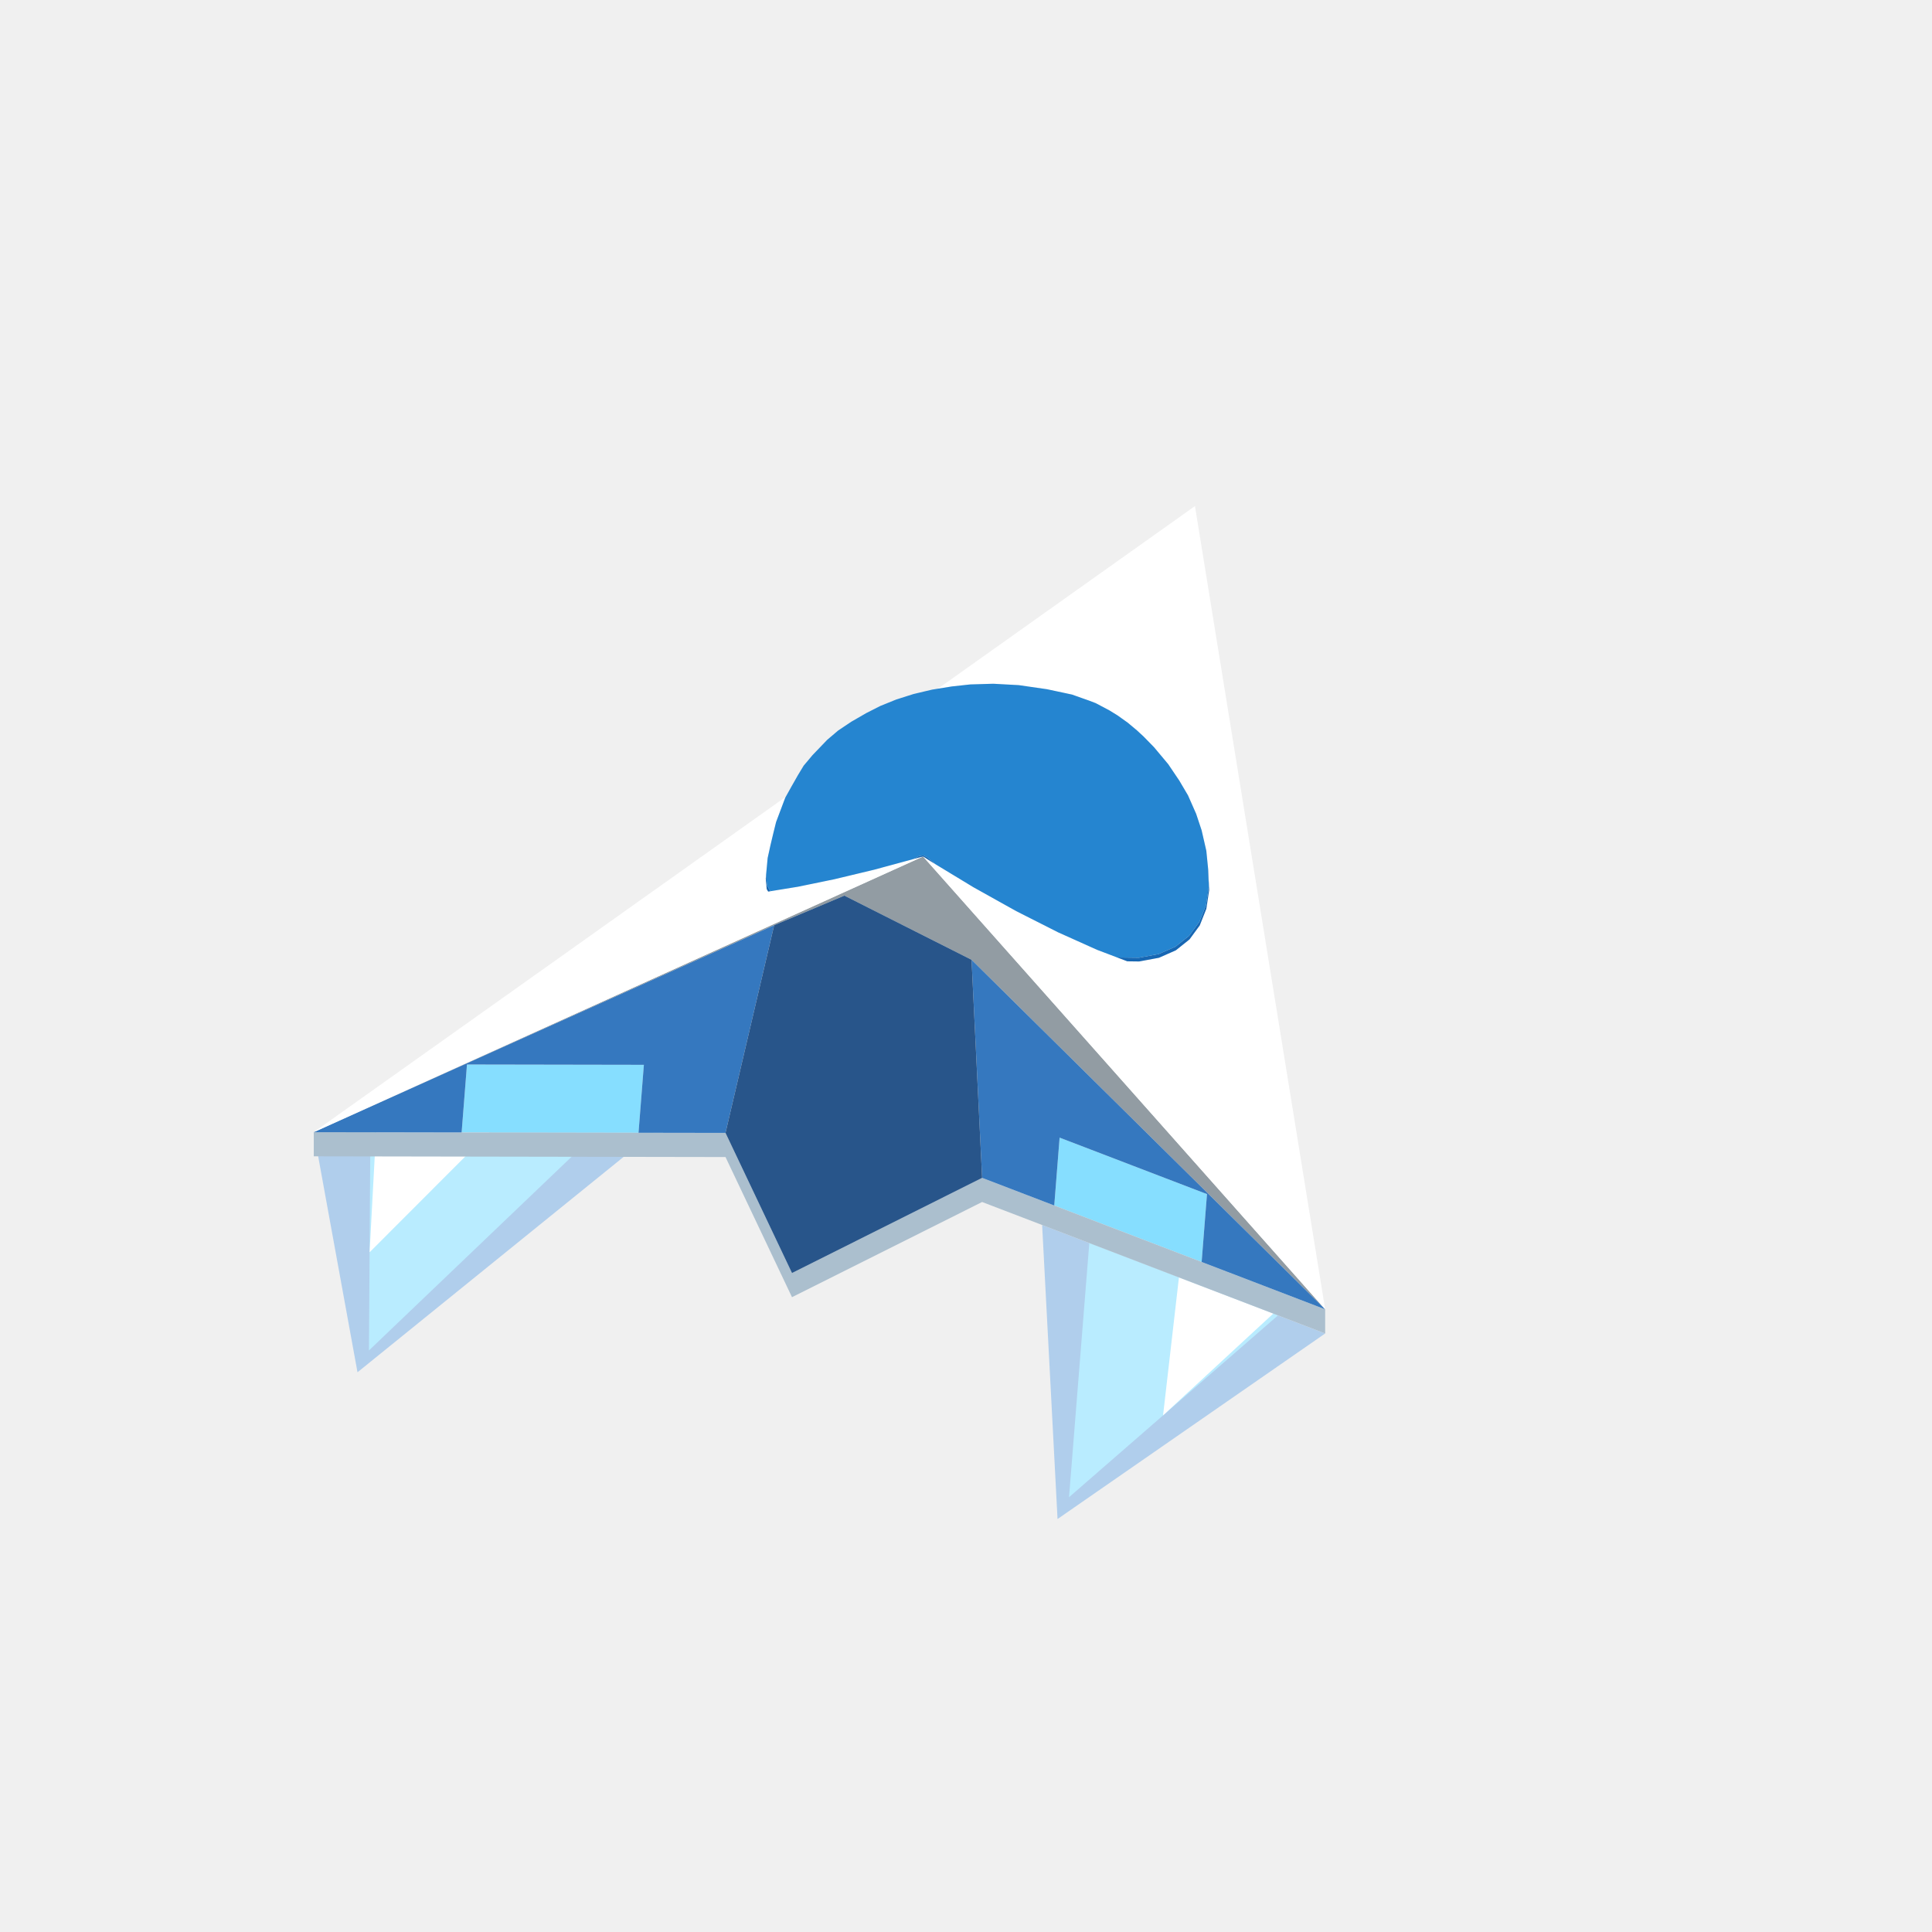
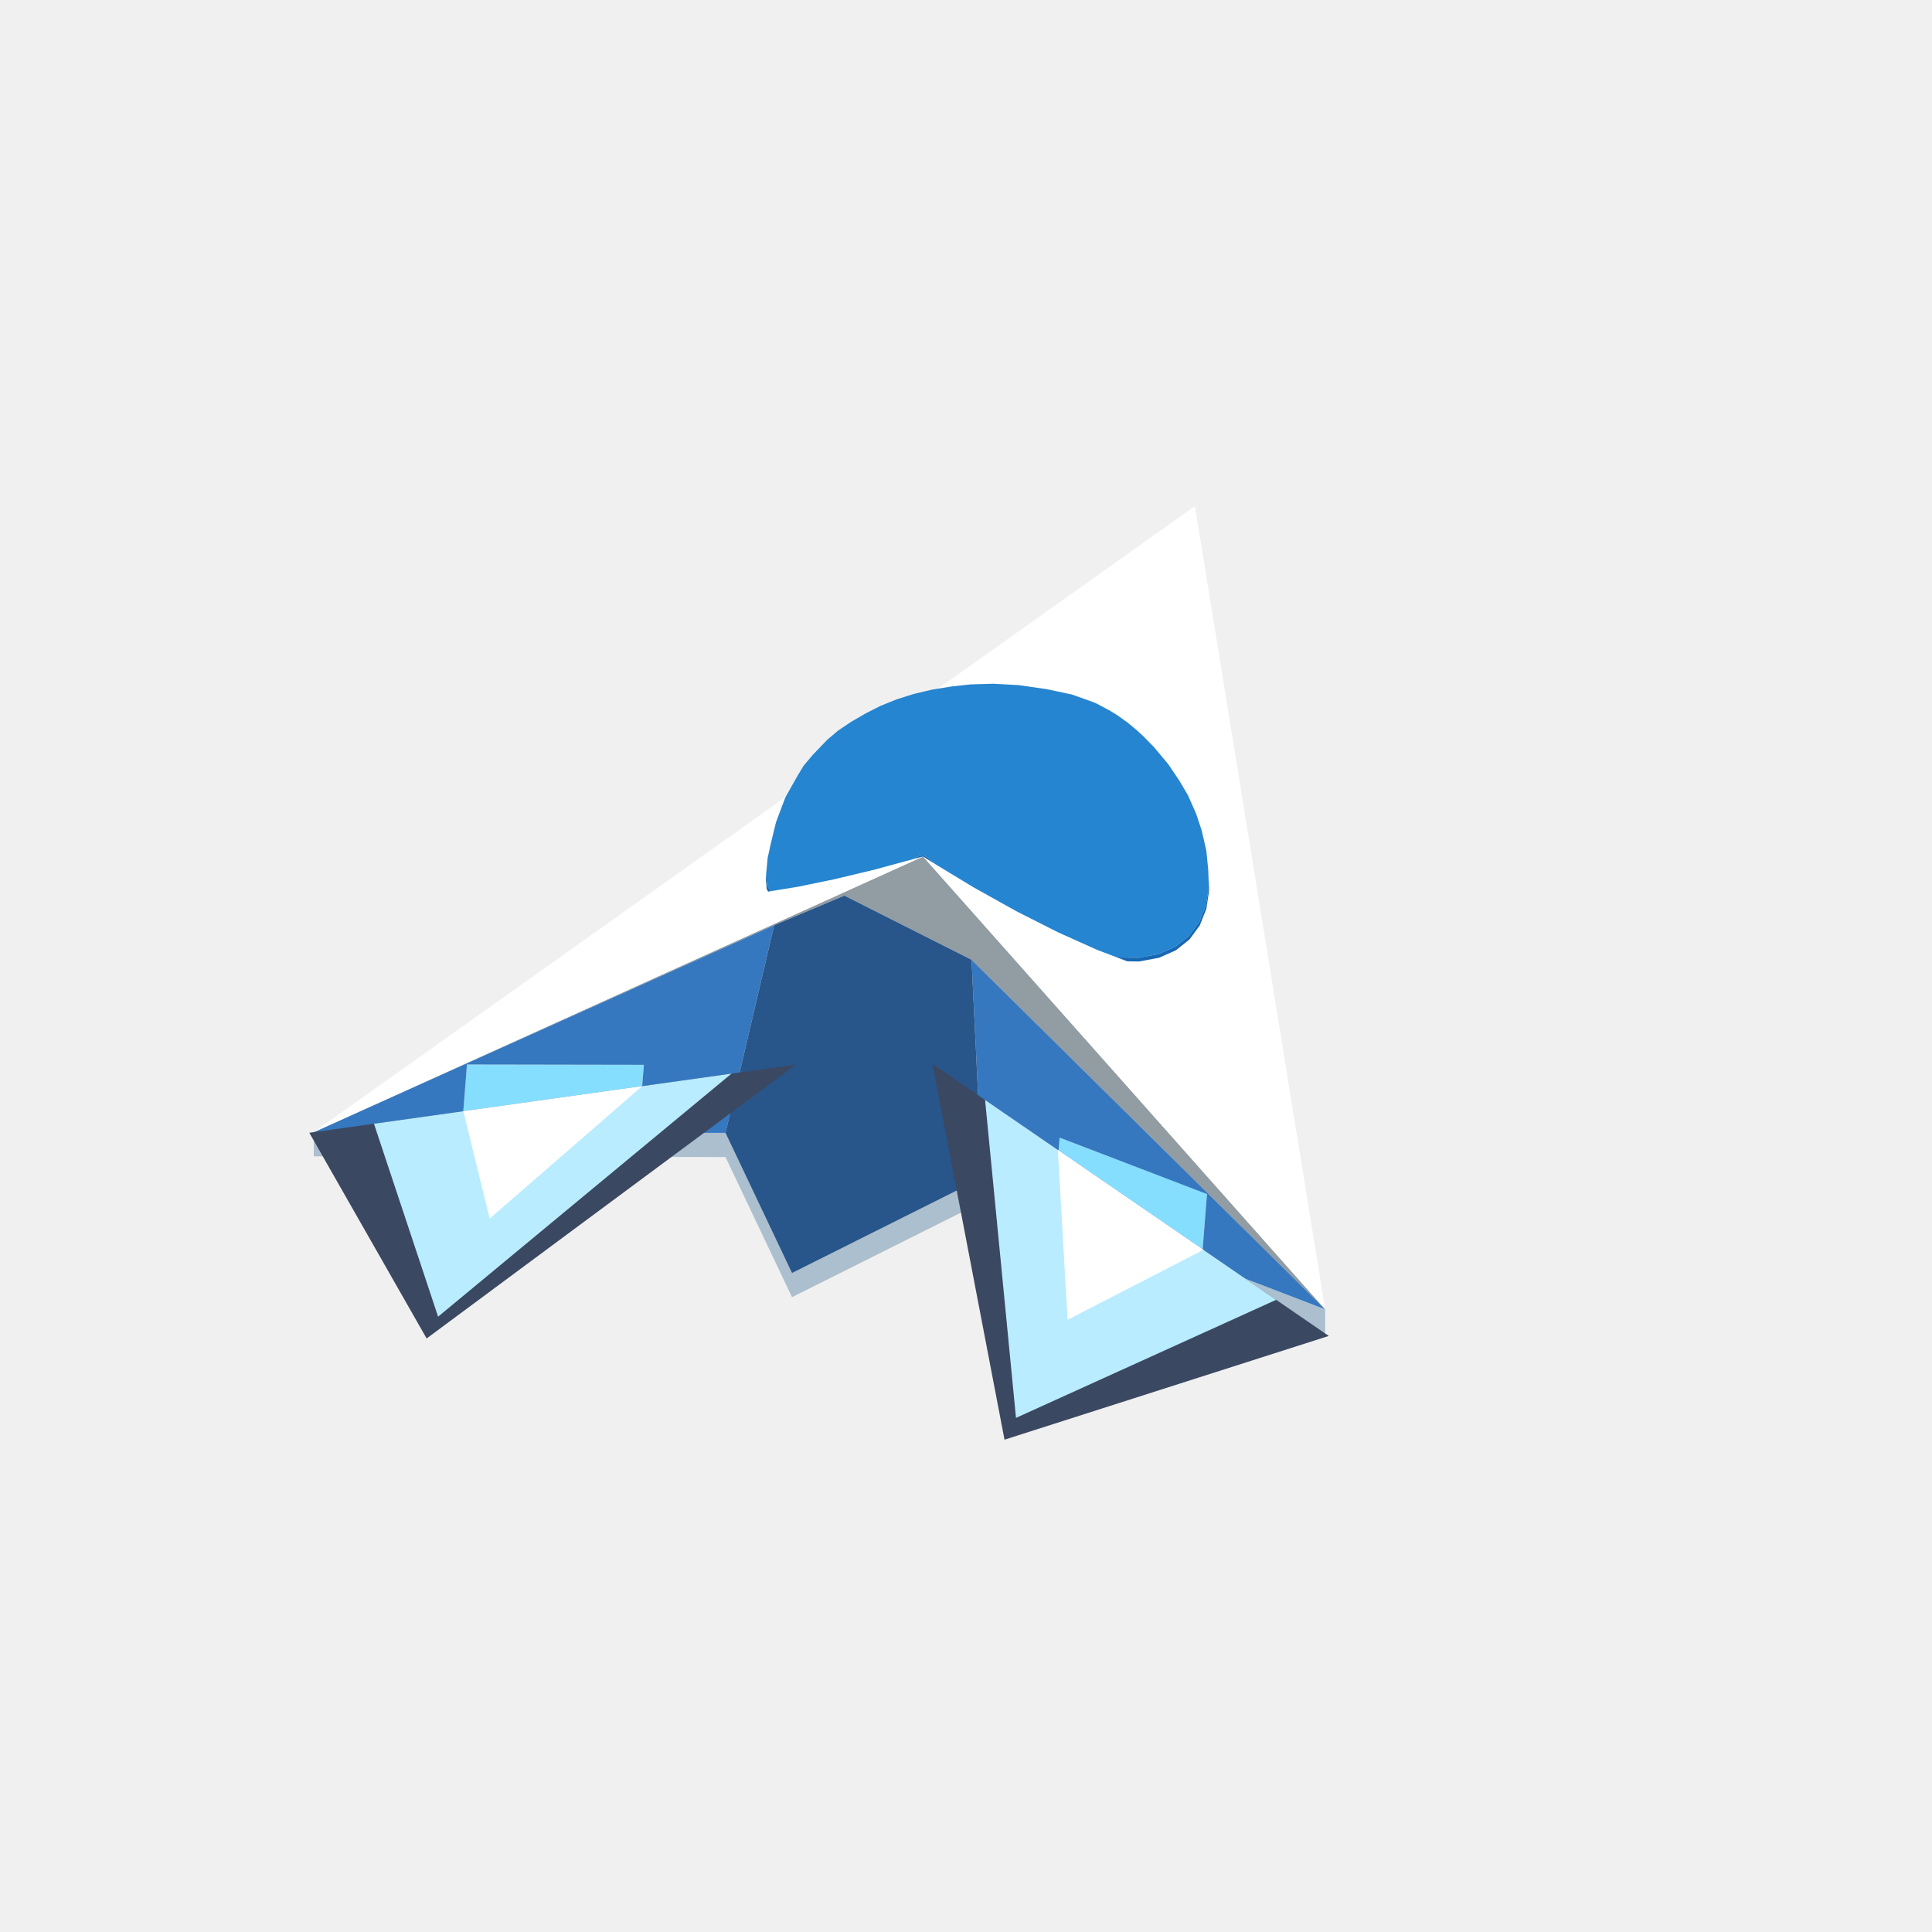
<svg xmlns="http://www.w3.org/2000/svg" width="96" height="96" viewBox="0 0 96 96">
-   <polygon points="15.591,56.257 17.764,68.187 32.468,56.286" fill="#70ace8" fill-opacity="0.5" />
-   <polygon points="18.404,56.262 18.333,67.103 29.655,56.281" fill="#b9ecff" fill-opacity="1" />
-   <polygon points="18.685,56.262 18.365,62.225 24.311,56.272" fill="#ffffff" fill-opacity="1" />
-   <polygon points="65.847,66.259 52.549,75.479 51.783,60.869" fill="#70ace8" fill-opacity="0.5" />
-   <polygon points="63.503,65.361 53.119,74.396 54.127,61.767" fill="#b9ecff" fill-opacity="1" />
-   <polygon points="63.269,65.271 57.792,70.33 58.581,63.474" fill="#ffffff" fill-opacity="1" />
  <path fill="#86deff" d="M52.385,59.9L52.394,59.788L52.651,56.528L56.279,57.918L59.188,59.033L59.975,59.334L59.944,59.72L59.718,62.595L59.709,62.707L52.405,59.908ZM31.737,56.17L31.728,56.286L22.952,56.27L22.938,56.27L22.947,56.155L23.173,53.28L23.203,52.894L24.148,52.896L31.994,52.91Z" />
  <path fill="#abbfce" d="M48.801,59.727L39.354,64.456L36.05,57.493L15.591,57.457L15.591,56.257L22.938,56.27L22.952,56.27L31.728,56.286L36.05,56.293L39.354,63.256L48.801,58.527L52.385,59.9L52.405,59.908L59.709,62.707L65.847,65.059L65.847,66.259L59.618,63.872L52.294,61.065Z" />
  <path fill="#929ca3" d="M15.591,56.257L23.21,52.81L28.006,50.641L34.215,47.831L34.438,47.73L35.409,47.291L36.319,46.88L38.299,45.984L38.485,45.9L39.177,45.586L39.999,45.215L40.631,44.929L40.938,44.79L40.941,44.789L41.542,44.517L41.774,44.411L41.967,44.324L41.982,44.318L42.076,44.275L42.123,44.254L42.231,44.205L43.25,43.744L44.04,43.386L44.441,43.205L44.521,43.169L44.575,43.144L44.988,42.957L45.352,42.793L45.838,42.573L45.853,42.566L45.862,42.562L45.862,42.562L45.867,42.56L45.883,42.579L46.096,42.819L46.462,43.23L46.981,43.815L47.264,44.133L47.592,44.502L47.675,44.596L48.573,45.608L49.718,46.897L51.16,48.52L52.956,50.543L55.175,53.041L57.899,56.109L60.039,58.519L61.236,59.867L65.343,64.492L65.847,65.059L65.367,64.585L61.19,60.457L59.981,59.261L57.379,56.69L53.901,53.252L50.737,50.125L48.276,47.692L46.381,46.736L45.519,46.301L41.956,44.503L40.276,45.212L38.467,45.974L38.132,46.125L35.413,47.347L32.322,48.736L23.208,52.833Z" />
  <path fill="#3578bf" d="M15.591,56.257L23.208,52.833L32.322,48.736L35.413,47.347L38.467,45.974L38.139,47.376L36.05,56.293L31.728,56.286L31.737,56.17L31.994,52.91L24.148,52.896L24.125,52.896L23.203,52.894L23.174,53.271L22.947,56.155L22.938,56.27ZM59.709,62.707L59.718,62.595L59.944,59.72L59.946,59.699L59.975,59.334L59.23,59.049L59.188,59.033L56.279,57.918L52.732,56.559L52.651,56.528L52.645,56.602L52.394,59.788L52.385,59.9L48.801,58.527L48.795,58.409L48.629,54.987L48.588,54.128L48.372,49.679L48.348,49.188L48.347,49.164L48.276,47.692L48.801,48.211L50.737,50.125L52.98,52.341L53.901,53.252L55.729,55.058L57.379,56.69L59.981,59.261L60.106,59.385L61.19,60.457L65.367,64.585L65.656,64.871L65.847,65.059L65.805,65.043L65.45,64.907L60.978,63.193Z" />
  <path fill="#ffffff" d="M15.591,56.257L17.243,55.083L21.266,52.225L23.867,50.377L25.152,49.464L25.705,49.071L27.099,48.081L28.09,47.377L29.125,46.641L29.945,46.058L30.706,45.518L30.878,45.395L31.436,44.999L32.156,44.487L32.888,43.968L33.655,43.423L34.498,42.823L35.516,42.1L37.01,41.039L37.044,41.015L37.57,40.641L37.648,40.586L37.68,40.562L37.807,40.472L37.897,40.408L37.983,40.348L38.056,40.295L38.293,40.127L38.503,39.978L38.612,39.9L38.76,39.795L38.8,39.767L38.836,39.742L38.843,39.736L38.93,39.675L39.028,39.605L39.031,39.603L39.041,39.596L39.019,39.635L38.962,39.787L38.941,39.843L38.935,39.858L38.923,39.891L38.915,39.913L38.909,39.927L38.905,39.94L38.882,40L38.879,40.007L38.847,40.091L38.847,40.093L38.834,40.126L38.834,40.127L38.832,40.132L38.826,40.149L38.819,40.168L38.806,40.202L38.806,40.203L38.786,40.256L38.784,40.261L38.776,40.281L38.775,40.285L38.773,40.289L38.77,40.296L38.754,40.339L38.753,40.343L38.744,40.366L38.743,40.368L38.737,40.384L38.734,40.392L38.728,40.408L38.727,40.411L38.653,40.608L38.57,40.828L38.566,40.841L38.562,40.851L38.425,41.405L38.417,41.44L38.416,41.443L38.357,41.692L38.301,41.925L38.295,41.951L38.284,41.995L38.261,42.099L38.227,42.258L38.218,42.299L38.215,42.312L38.171,42.51L38.166,42.533L38.144,42.633L38.118,42.913L38.112,42.976L38.11,43.005L38.108,43.023L38.107,43.032L38.073,43.405L38.066,43.476L38.05,43.652L38.097,44.178L38.135,44.243L38.136,44.244L38.17,44.302L38.886,44.186L39.653,44.061L41.454,43.69L41.771,43.614L42.09,43.538L42.113,43.533L42.17,43.519L42.435,43.455L42.589,43.419L42.717,43.388L43.268,43.256L43.427,43.218L44.055,43.048L44.132,43.027L44.254,42.994L44.532,42.919L44.852,42.832L45.325,42.703L45.355,42.695L45.456,42.668L45.611,42.626L45.682,42.606L45.779,42.582L45.861,42.561L45.867,42.56L45.862,42.562L45.838,42.573L45.794,42.593L45.654,42.656L45.519,42.717L45.415,42.764L45.352,42.793L45.026,42.941L44.966,42.968L44.575,43.144L44.521,43.169L44.441,43.205L44.381,43.232L44.178,43.324L44.04,43.386L43.253,43.743L43.127,43.799L42.913,43.896L41.982,44.318L41.774,44.411L41.766,44.415L41.542,44.517L40.941,44.789L40.938,44.79L40.631,44.929L38.485,45.9L36.319,46.88L35.409,47.291L34.438,47.73L34.215,47.831L28.006,50.641L23.21,52.81ZM52.023,34.247L52.043,34.25L52.043,34.25ZM46.607,34.22L46.608,34.219L46.622,34.209L46.642,34.195L46.645,34.193L46.647,34.191L46.653,34.187L46.665,34.179L46.679,34.169L46.688,34.162L46.69,34.161L46.73,34.132L46.742,34.124L46.752,34.117L46.754,34.116L46.775,34.1L46.776,34.1L46.777,34.099L46.808,34.077L46.813,34.073L46.816,34.071L46.859,34.041L46.864,34.037L46.884,34.023L46.889,34.02L46.913,34.003L46.95,33.976L46.956,33.972L46.962,33.968L46.962,33.967L46.963,33.967L46.997,33.943L47.037,33.915L47.041,33.911L47.062,33.897L47.072,33.889L47.078,33.886L47.097,33.872L47.106,33.866L47.123,33.853L47.128,33.849L47.155,33.83L47.157,33.831L47.156,33.83L47.164,33.824L47.189,33.807L47.214,33.789L47.215,33.788L47.222,33.783L47.226,33.78L47.233,33.776L47.254,33.76L47.266,33.752L47.269,33.749L47.286,33.737L47.299,33.728L47.349,33.693L47.354,33.689L47.374,33.675L47.389,33.665L47.395,33.66L47.429,33.636L47.434,33.632L47.447,33.623L47.465,33.61L47.469,33.608L47.481,33.599L47.484,33.597L47.491,33.592L47.496,33.588L47.529,33.565L47.568,33.537L47.575,33.532L47.575,33.532L47.599,33.515L47.601,33.514L47.614,33.504L47.62,33.5L47.633,33.491L47.638,33.488L47.663,33.47L47.666,33.467L47.675,33.461L47.715,33.433L47.746,33.41L47.785,33.383L47.786,33.382L47.795,33.376L47.825,33.355L47.83,33.351L47.843,33.342L47.877,33.317L47.884,33.313L47.89,33.308L47.928,33.281L47.977,33.247L47.986,33.24L48.009,33.224L48.025,33.213L48.031,33.208L48.05,33.195L48.06,33.188L48.068,33.182L48.129,33.139L48.139,33.131L48.15,33.124L48.161,33.116L48.167,33.112L48.179,33.103L48.193,33.093L48.22,33.074L48.233,33.065L48.261,33.045L48.261,33.045L48.271,33.038L48.276,33.034L48.294,33.022L48.314,33.007L48.318,33.004L48.333,32.994L48.333,32.994L48.344,32.986L48.361,32.974L48.399,32.947L48.475,32.893L48.477,32.891L48.513,32.866L48.551,32.838L48.595,32.807L48.598,32.805L48.623,32.788L48.683,32.745L48.691,32.739L48.729,32.712L48.757,32.692L48.76,32.69L48.8,32.662L48.824,32.645L48.853,32.624L48.902,32.589L48.912,32.582L48.94,32.562L49.03,32.499L49.164,32.403L49.188,32.386L49.213,32.368L49.24,32.349L49.244,32.346L49.256,32.338L49.27,32.328L49.273,32.326L49.286,32.317L49.303,32.304L49.341,32.278L49.347,32.273L49.348,32.273L49.353,32.269L49.383,32.247L49.427,32.216L49.434,32.212L49.456,32.196L49.497,32.167L49.506,32.16L49.549,32.13L49.561,32.121L49.584,32.105L49.631,32.071L49.657,32.053L49.697,32.025L49.729,32.002L49.787,31.961L49.79,31.959L49.916,31.869L49.939,31.853L49.958,31.839L50.028,31.789L50.035,31.784L50.066,31.762L50.071,31.759L50.116,31.727L50.117,31.726L50.148,31.704L50.178,31.683L50.281,31.61L50.315,31.586L50.325,31.578L50.346,31.564L50.419,31.511L50.478,31.469L50.533,31.43L50.573,31.402L50.602,31.381L50.646,31.35L50.879,31.185L50.929,31.149L51.02,31.084L51.16,30.985L51.216,30.945L51.276,30.902L51.32,30.872L51.416,30.803L51.455,30.775L51.484,30.755L51.486,30.753L51.77,30.552L51.79,30.538L51.813,30.521L51.837,30.504L52.003,30.386L52.049,30.353L52.074,30.336L52.749,29.856L52.767,29.843L52.858,29.778L52.883,29.761L52.913,29.739L52.92,29.735L53.062,29.634L53.079,29.622L53.095,29.61L53.547,29.289L53.594,29.256L53.989,28.975L54.022,28.951L54.101,28.895L54.236,28.799L54.237,28.798L54.352,28.717L54.357,28.713L54.654,28.502L54.665,28.495L55.071,28.206L55.125,28.168L55.257,28.074L55.284,28.055L55.286,28.053L55.578,27.846L55.69,27.766L55.745,27.727L55.853,27.651L56.875,26.924L56.982,26.849L57.664,26.364L57.876,26.214L59.377,25.147L60.057,29.342L60.362,31.223L60.365,31.244L60.582,32.584L60.691,33.251L60.755,33.651L60.76,33.68L60.794,33.893L60.925,34.696L60.944,34.816L61.08,35.653L61.1,35.776L61.127,35.945L61.139,36.02L61.325,37.165L61.331,37.202L61.457,37.98L61.49,38.181L61.541,38.5L61.59,38.802L61.618,38.971L61.681,39.36L61.712,39.553L61.763,39.866L61.869,40.524L61.895,40.678L61.944,40.98L62.035,41.545L62.056,41.678L62.114,42.032L62.135,42.162L62.158,42.304L62.17,42.379L62.177,42.422L62.21,42.627L62.286,43.091L62.308,43.23L62.346,43.463L62.368,43.598L62.456,44.141L62.463,44.184L62.505,44.441L62.513,44.493L62.532,44.611L62.553,44.741L62.621,45.161L62.627,45.195L62.634,45.238L62.653,45.359L62.668,45.448L62.682,45.535L62.717,45.751L62.722,45.785L62.746,45.933L62.803,46.284L62.813,46.346L62.818,46.372L62.863,46.654L62.903,46.897L62.914,46.966L62.996,47.471L63.043,47.766L63.053,47.824L63.058,47.858L63.059,47.865L63.113,48.194L63.128,48.286L63.142,48.371L63.178,48.593L63.2,48.733L63.25,49.038L63.262,49.116L63.284,49.249L63.291,49.292L63.617,51.301L63.822,52.567L63.885,52.959L64.147,54.575L64.596,57.341L64.706,58.022L65.133,60.658L65.246,61.355L65.522,63.055L65.599,63.529L65.738,64.389L65.847,65.059L65.448,64.61L65.343,64.492L61.236,59.867L61.17,59.792L60.039,58.519L57.899,56.109L55.175,53.041L52.956,50.543L51.16,48.52L49.718,46.897L49.636,46.804L48.881,45.954L48.573,45.608L48.227,45.218L48.152,45.133L47.675,44.596L47.646,44.563L47.138,43.991L47.121,43.972L46.981,43.815L46.954,43.784L46.754,43.558L46.678,43.473L46.462,43.23L46.314,43.063L46.113,42.837L46.096,42.819L45.995,42.704L45.883,42.579L45.867,42.56L45.961,42.614L46.181,42.757L46.218,42.781L46.307,42.836L46.482,42.942L46.702,43.075L47.203,43.379L47.276,43.424L47.41,43.505L47.673,43.664L48.361,44.082L48.43,44.12L48.604,44.217L48.699,44.27L48.707,44.275L49.489,44.712L49.591,44.768L49.645,44.799L50.142,45.076L50.15,45.08L50.253,45.137L50.498,45.274L50.789,45.422L50.887,45.471L51.247,45.654L51.564,45.814L51.721,45.894L52.568,46.323L52.94,46.49L52.949,46.494L52.954,46.496L53.087,46.556L54.107,47.014L54.262,47.083L54.407,47.148L54.517,47.198L54.693,47.265L55.518,47.578L55.673,47.638L56.014,47.767L56.298,47.771L56.53,47.774L56.531,47.774L56.602,47.775L57.449,47.617L57.462,47.615L57.587,47.592L58.427,47.221L59.107,46.678L59.615,45.983L59.942,45.159L60.083,44.231L60.073,44.009L60.073,44.007L60.059,43.706L60.059,43.702L60.036,43.226L60.02,43.056L60.019,43.053L60.019,43.053L60.019,43.048L60.015,43.01L60.014,43.001L59.963,42.485L59.951,42.362L59.942,42.276L59.935,42.245L59.909,42.129L59.899,42.088L59.877,41.991L59.876,41.987L59.833,41.798L59.802,41.664L59.792,41.621L59.773,41.536L59.757,41.469L59.748,41.428L59.728,41.341L59.721,41.312L59.709,41.26L59.648,41.076L59.644,41.063L59.625,41.008L59.583,40.881L59.537,40.744L59.483,40.581L59.467,40.531L59.439,40.45L59.436,40.438L59.393,40.342L59.379,40.31L59.361,40.27L59.304,40.141L59.279,40.084L59.185,39.87L59.17,39.836L59.166,39.826L59.161,39.816L59.149,39.788L59.144,39.776L59.058,39.583L59.034,39.527L59.031,39.521L59.022,39.505L58.908,39.313L58.853,39.219L58.831,39.181L58.828,39.176L58.798,39.125L58.788,39.108L58.777,39.09L58.753,39.05L58.749,39.042L58.639,38.855L58.603,38.795L58.597,38.785L58.597,38.784L58.597,38.784L58.597,38.784L58.532,38.688L58.52,38.671L58.445,38.559L58.432,38.54L58.396,38.486L58.359,38.431L58.306,38.354L58.252,38.273L58.251,38.273L58.227,38.237L58.212,38.214L58.202,38.2L58.185,38.174L58.1,38.049L58.088,38.031L58.051,37.976L58.048,37.971L58.026,37.946L57.855,37.741L57.845,37.729L57.837,37.719L57.83,37.711L57.812,37.689L57.79,37.663L57.713,37.57L57.703,37.559L57.669,37.517L57.658,37.505L57.646,37.49L57.582,37.414L57.54,37.363L57.528,37.349L57.476,37.287L57.441,37.244L57.432,37.233L57.385,37.177L57.354,37.14L57.344,37.129L57.306,37.09L57.267,37.05L57.234,37.016L57.201,36.983L57.19,36.971L57.159,36.94L57.132,36.911L57.121,36.9L57.112,36.891L57.102,36.881L57.082,36.861L57.067,36.845L56.95,36.726L56.863,36.637L56.844,36.617L56.843,36.616L56.841,36.614L56.84,36.613L56.834,36.608L56.826,36.599L56.732,36.512L56.721,36.502L56.719,36.5L56.682,36.465L56.63,36.417L56.601,36.39L56.592,36.382L56.584,36.375L56.533,36.327L56.518,36.313L56.499,36.296L56.312,36.139L56.269,36.104L56.244,36.083L56.242,36.081L56.243,36.082L56.214,36.058L56.182,36.031L56.172,36.023L56.15,36.004L56.142,35.997L56.075,35.942L56.059,35.929L56.034,35.907L55.885,35.801L55.835,35.766L55.765,35.715L55.761,35.713L55.756,35.709L55.675,35.651L55.629,35.619L55.541,35.556L55.541,35.556L55.541,35.556L55.527,35.546L55.52,35.542L55.514,35.538L55.465,35.508L55.425,35.483L55.395,35.465L55.298,35.405L55.271,35.389L55.196,35.342L55.182,35.333L55.161,35.321L55.156,35.317L55.123,35.297L55.06,35.264L55.026,35.246L55,35.232L54.946,35.203L54.941,35.201L54.924,35.192L54.905,35.182L54.887,35.172L54.849,35.152L54.838,35.147L54.809,35.131L54.696,35.071L54.531,34.984L54.525,34.981L54.444,34.938L54.438,34.936L54.432,34.933L54.426,34.931L54.416,34.928L54.355,34.904L54.307,34.886L54.236,34.859L54.108,34.81L54.074,34.799L54.053,34.791L54.014,34.777L54.01,34.776L54,34.772L53.938,34.75L53.805,34.703L53.8,34.701L53.757,34.686L53.748,34.683L53.744,34.681L53.661,34.652L53.652,34.649L53.603,34.632L53.562,34.617L53.506,34.597L53.339,34.538L53.316,34.529L53.314,34.529L53.291,34.521L53.29,34.52L53.269,34.513L53.212,34.501L53.164,34.49L53.118,34.48L53.112,34.479L53.11,34.479L53.068,34.47L53.044,34.465L53.041,34.464L52.996,34.455L52.979,34.451L52.96,34.447L52.958,34.446L52.882,34.43L52.872,34.428L52.823,34.418L52.69,34.389L52.655,34.382L52.539,34.357L52.509,34.35L52.5,34.349L52.497,34.348L52.488,34.346L52.446,34.337L52.275,34.3L52.218,34.288L52.168,34.278L52.157,34.275L52.154,34.275L52.149,34.273L52.116,34.267L52.039,34.25L52.029,34.248L52.023,34.247L52.021,34.246L52.021,34.246L51.951,34.236L51.858,34.223L51.859,34.223L51.857,34.223L51.841,34.22L51.832,34.219L51.819,34.217L51.752,34.208L51.721,34.203L51.714,34.202L51.684,34.198L51.674,34.196L51.658,34.194L51.64,34.191L51.616,34.188L51.568,34.181L51.551,34.178L51.549,34.178L51.547,34.178L51.542,34.177L51.54,34.177L51.415,34.159L51.414,34.159L51.405,34.157L51.364,34.151L51.335,34.147L51.331,34.147L51.283,34.14L51.23,34.132L51.205,34.129L51.185,34.126L51.181,34.125L51.154,34.121L51.111,34.115L51.073,34.109L51.066,34.108L51.056,34.107L51.044,34.105L51.018,34.102L51.005,34.1L50.997,34.098L50.982,34.096L50.976,34.095L50.963,34.093L50.943,34.091L50.91,34.086L50.908,34.086L50.903,34.085L50.894,34.083L50.881,34.082L50.864,34.079L50.859,34.078L50.857,34.078L50.85,34.077L50.842,34.076L50.824,34.073L50.821,34.073L50.785,34.068L50.717,34.058L50.717,34.058L50.715,34.057L50.714,34.057L50.68,34.053L50.67,34.051L50.653,34.049L50.65,34.048L50.626,34.045L50.622,34.044L50.608,34.043L50.589,34.042L50.575,34.041L50.559,34.041L50.532,34.039L50.532,34.039L50.532,34.039L50.531,34.039L50.521,34.039L50.498,34.037L50.461,34.035L50.448,34.035L50.444,34.034L50.437,34.034L50.426,34.033L50.38,34.031L50.355,34.03L50.325,34.028L50.276,34.025L50.269,34.025L50.259,34.024L50.256,34.024L50.256,34.024L50.256,34.023L50.255,34.024L50.254,34.024L50.246,34.024L50.241,34.023L50.237,34.023L50.221,34.022L50.215,34.022L50.208,34.022L50.15,34.018L50.146,34.018L50.146,34.018L50.145,34.018L50.091,34.015L50.091,34.015L50.081,34.015L50.069,34.014L50.049,34.013L50.049,34.013L50.042,34.012L50.038,34.012L49.984,34.009L49.976,34.009L49.972,34.009L49.95,34.007L49.931,34.006L49.907,34.005L49.901,34.005L49.887,34.004L49.883,34.004L49.855,34.002L49.847,34.002L49.832,34.001L49.822,34L49.819,34L49.798,33.999L49.756,33.997L49.738,33.996L49.731,33.995L49.711,33.994L49.709,33.994L49.708,33.994L49.687,33.993L49.68,33.993L49.667,33.992L49.641,33.991L49.635,33.99L49.601,33.988L49.578,33.987L49.568,33.986L49.565,33.986L49.542,33.985L49.529,33.984L49.521,33.984L49.518,33.984L49.502,33.983L49.497,33.983L49.49,33.982L49.476,33.981L49.437,33.979L49.427,33.979L49.416,33.978L49.406,33.978L49.403,33.977L49.399,33.977L49.396,33.977L49.387,33.977L49.356,33.975L49.356,33.975L49.356,33.975L49.353,33.975L49.337,33.975L49.319,33.976L49.319,33.976L49.319,33.976L49.308,33.976L49.308,33.975L49.306,33.976L49.302,33.976L49.3,33.976L49.3,33.975L49.299,33.976L49.296,33.977L49.288,33.977L49.28,33.977L49.272,33.977L49.259,33.978L49.237,33.978L49.225,33.979L49.215,33.979L49.216,33.977L49.214,33.979L49.207,33.979L49.194,33.98L49.173,33.98L49.172,33.98L49.172,33.98L49.16,33.981L49.152,33.981L49.132,33.981L49.113,33.982L49.095,33.983L49.058,33.984L49.027,33.985L49.017,33.985L49.008,33.985L48.978,33.986L48.971,33.986L48.966,33.986L48.945,33.987L48.939,33.987L48.934,33.987L48.883,33.989L48.877,33.989L48.877,33.989L48.866,33.989L48.856,33.99L48.85,33.99L48.82,33.991L48.816,33.991L48.816,33.99L48.816,33.991L48.772,33.992L48.754,33.993L48.749,33.993L48.723,33.994L48.695,33.995L48.692,33.995L48.666,33.995L48.65,33.996L48.63,33.997L48.629,33.997L48.567,33.998L48.562,33.999L48.562,33.998L48.562,33.999L48.547,33.999L48.506,34L48.5,34.001L48.498,34.001L48.497,34L48.497,34.001L48.493,34.001L48.471,34.001L48.457,34.002L48.448,34.002L48.448,34.002L48.434,34.002L48.431,34.002L48.43,34.003L48.391,34.004L48.369,34.004L48.353,34.005L48.348,34.005L48.336,34.005L48.329,34.006L48.322,34.006L48.306,34.006L48.295,34.007L48.288,34.007L48.281,34.007L48.27,34.007L48.26,34.008L48.252,34.008L48.209,34.009L48.204,34.01L48.2,34.01L48.177,34.013L48.142,34.017L48.117,34.019L48.087,34.023L48.079,34.023L48.079,34.023L48.078,34.024L48.06,34.026L48.047,34.027L48.038,34.028L47.986,34.034L47.964,34.036L47.964,34.036L47.957,34.037L47.928,34.04L47.926,34.04L47.916,34.041L47.896,34.044L47.877,34.046L47.866,34.047L47.864,34.047L47.864,34.047L47.852,34.048L47.842,34.05L47.801,34.054L47.796,34.055L47.751,34.06L47.74,34.061L47.735,34.061L47.734,34.061L47.725,34.062L47.705,34.065L47.688,34.066L47.67,34.068L47.67,34.068L47.647,34.071L47.62,34.074L47.611,34.075L47.603,34.076L47.581,34.078L47.577,34.079L47.577,34.079L47.576,34.079L47.567,34.08L47.548,34.082L47.542,34.083L47.517,34.085L47.506,34.087L47.484,34.089L47.47,34.09L47.448,34.093L47.428,34.095L47.422,34.096L47.404,34.098L47.392,34.099L47.377,34.101L47.316,34.107L47.315,34.107L47.315,34.107L47.297,34.109L47.284,34.111L47.282,34.111L47.281,34.112L47.277,34.113L47.274,34.113L47.269,34.114L47.261,34.115L47.256,34.116L47.239,34.119L47.238,34.119L47.196,34.126L47.169,34.13L47.164,34.131L47.139,34.135L47.126,34.137L47.106,34.14L47.099,34.141L47.034,34.151L46.992,34.158L46.991,34.158L46.973,34.161L46.946,34.166L46.94,34.167L46.916,34.17L46.878,34.176L46.853,34.181L46.84,34.183L46.834,34.184L46.826,34.185L46.793,34.19L46.777,34.193L46.776,34.193L46.755,34.196L46.736,34.199L46.73,34.2L46.706,34.204L46.695,34.206L46.66,34.212L46.642,34.214L46.633,34.216L46.615,34.219ZM49.013,33.872L49.012,33.873L49.008,33.876L49.007,33.876L49.012,33.873ZM49.018,33.868L49.017,33.868L49.018,33.868L49.013,33.872L49.018,33.868L49.018,33.868ZM49.208,33.84L49.206,33.841L49.209,33.84ZM49.206,33.84L49.208,33.84L49.21,33.839ZM51.464,33.651L51.463,33.652L51.464,33.652ZM51.464,33.651L51.464,33.651L51.465,33.65ZM50.28,33.861L50.279,33.859L50.279,33.86ZM50.279,33.861L50.281,33.861L50.282,33.861L50.28,33.861L50.28,33.861L50.28,33.861ZM50.365,33.897L50.364,33.898L50.365,33.898ZM50.366,33.896L50.364,33.896L50.365,33.897ZM48.255,33.319L48.254,33.32L48.255,33.321ZM48.256,33.318L48.255,33.318L48.255,33.319Z" />
  <path fill="#28558a" d="M39.354,63.256L36.05,56.293L38.398,46.271L38.451,46.044L38.467,45.974L40.276,45.212L41.956,44.503L45.519,46.301L46.381,46.736L48.276,47.692L48.347,49.164L48.372,49.679L48.801,58.527Z" />
  <path fill="#2585d0" d="M45.937,42.521L45.937,42.52L45.886,42.512L45.863,42.508L45.846,42.505L45.835,42.503L45.811,42.511L45.77,42.519L45.68,42.53L45.379,42.683L45.355,42.695L44.953,42.804L44.852,42.832L44.773,42.853L44.532,42.919L44.254,42.994L44.132,43.027L44.009,43.06L43.869,43.098L43.427,43.218L43.372,43.231L43.284,43.252L43.268,43.256L42.717,43.388L42.17,43.519L42.165,43.52L42.113,43.533L42.112,43.533L41.771,43.614L41.454,43.69L41.108,43.761L41.078,43.768L41.018,43.78L40.912,43.802L40.33,43.922L40.193,43.95L40.175,43.953L40.081,43.973L39.653,44.061L39.44,44.096L39.414,44.1L39.281,44.121L39.037,44.161L38.886,44.186L38.852,44.191L38.806,44.199L38.631,44.227L38.595,44.233L38.36,44.272L38.333,44.276L38.302,44.281L38.282,44.284L38.114,43.999L38.105,43.907L38.066,43.473L38.144,42.633L38.171,42.51L38.215,42.312L38.218,42.299L38.284,41.995L38.301,41.925L38.425,41.405L38.562,40.851L38.77,40.296L38.784,40.261L38.819,40.168L38.879,40.007L39.019,39.635L39.277,39.172L39.321,39.092L39.384,38.982L39.508,38.764L39.648,38.517L39.669,38.483L39.932,38.048L40.029,37.932L40.074,37.879L40.282,37.631L40.371,37.524L40.523,37.366L40.596,37.29L40.762,37.117L41.101,36.763L41.549,36.383L41.64,36.305L41.758,36.226L41.892,36.136L42.24,35.903L42.307,35.858L42.384,35.814L42.429,35.788L42.597,35.691L43.042,35.434L43.739,35.08L44.368,34.825L44.527,34.761L44.54,34.757L45.116,34.573L45.392,34.486L45.917,34.361L46.321,34.266L47.297,34.109L48.209,34.009L49.353,33.975L50.622,34.044L52.023,34.247L52.822,34.417L52.882,34.43L52.958,34.446L53.044,34.465L53.269,34.513L53.748,34.683L53.938,34.75L54.108,34.81L54.444,34.938L55.123,35.297L55.527,35.546L56.034,35.907L56.499,36.296L56.826,36.599L57.344,37.129L58.048,37.971L58.597,38.785L59.031,39.521L59.436,40.438L59.709,41.26L59.942,42.276L60.014,43.001L60.019,43.048L60.028,43.23L60.066,44.051L60.041,44.216L59.925,44.977L59.868,45.121L59.599,45.8L59.511,45.921L59.092,46.495L58.531,46.942L58.413,47.037L57.721,47.342L57.574,47.407L56.763,47.558L56.59,47.591L55.675,47.579L55.549,47.578L55.516,47.578L55.476,47.563L55.449,47.552L55.446,47.551L55.165,47.444L54.517,47.198L54.242,47.075L53.708,46.834L53.55,46.764L53.328,46.664L52.929,46.485L52.568,46.323L52.224,46.148L52.111,46.091L51.556,45.81L51.247,45.654L51.128,45.593L50.998,45.528L50.887,45.471L50.789,45.422L50.498,45.274L50.142,45.076L49.645,44.799L49.591,44.768L49.489,44.712L48.707,44.275L48.593,44.211L48.537,44.18L48.361,44.082L47.673,43.664L47.41,43.505L47.276,43.424L46.482,42.942L46.383,42.859L46.07,42.598L45.986,42.557L45.953,42.536Z" />
  <path fill="#1767b3" d="M45.937,42.52L45.937,42.521L45.942,42.526L45.953,42.536L45.986,42.557L46.07,42.598L46.383,42.859L46.482,42.942L46.218,42.781L45.961,42.614L45.867,42.56L45.682,42.606L45.611,42.626L45.456,42.668L45.355,42.695L45.379,42.683L45.68,42.53L45.77,42.519L45.811,42.511L45.835,42.503L45.846,42.505L45.863,42.508L45.886,42.512ZM45.838,42.573L45.862,42.562L45.862,42.562L45.853,42.566ZM59.599,45.8L59.868,45.121L59.925,44.977L60.041,44.216L60.066,44.051L60.028,43.23L60.019,43.048L60.036,43.226L60.083,44.231L59.942,45.159L59.615,45.983L59.107,46.678L58.427,47.221L57.587,47.592L56.602,47.775L56.298,47.771L56.014,47.767L55.849,47.704L55.631,47.621L55.516,47.578L55.549,47.578L55.675,47.579L56.59,47.591L56.763,47.558L57.574,47.407L57.721,47.342L58.413,47.037L58.531,46.942L59.092,46.495L59.511,45.921ZM38.114,43.999L38.282,44.284L38.255,44.289L38.17,44.302L38.097,44.178L38.05,43.652L38.066,43.473L38.105,43.907Z" />
+   <polygon points="15.371,56.288 21.199,66.508 39.559,52.898" fill="#3b4861" fill-opacity="1" />
+   <polygon points="18.582,55.838 21.769,65.425 36.348,53.348" fill="#b9ecff" fill-opacity="1" />
+   <polygon points="23.023,55.215 24.332,60.551 31.907,53.971" fill="#ffffff" fill-opacity="1" />
+   <polygon points="66.026,66.382 49.914,71.537 46.334,52.862" fill="#3b4861" fill-opacity="1" />
+   <polygon points="63.412,64.587 50.484,70.454 48.948,54.657" fill="#b9ecff" fill-opacity="1" />
+   <polygon points="59.796,62.105 53.047,65.58 52.564,57.139" fill="#ffffff" fill-opacity="1" />
</svg>
